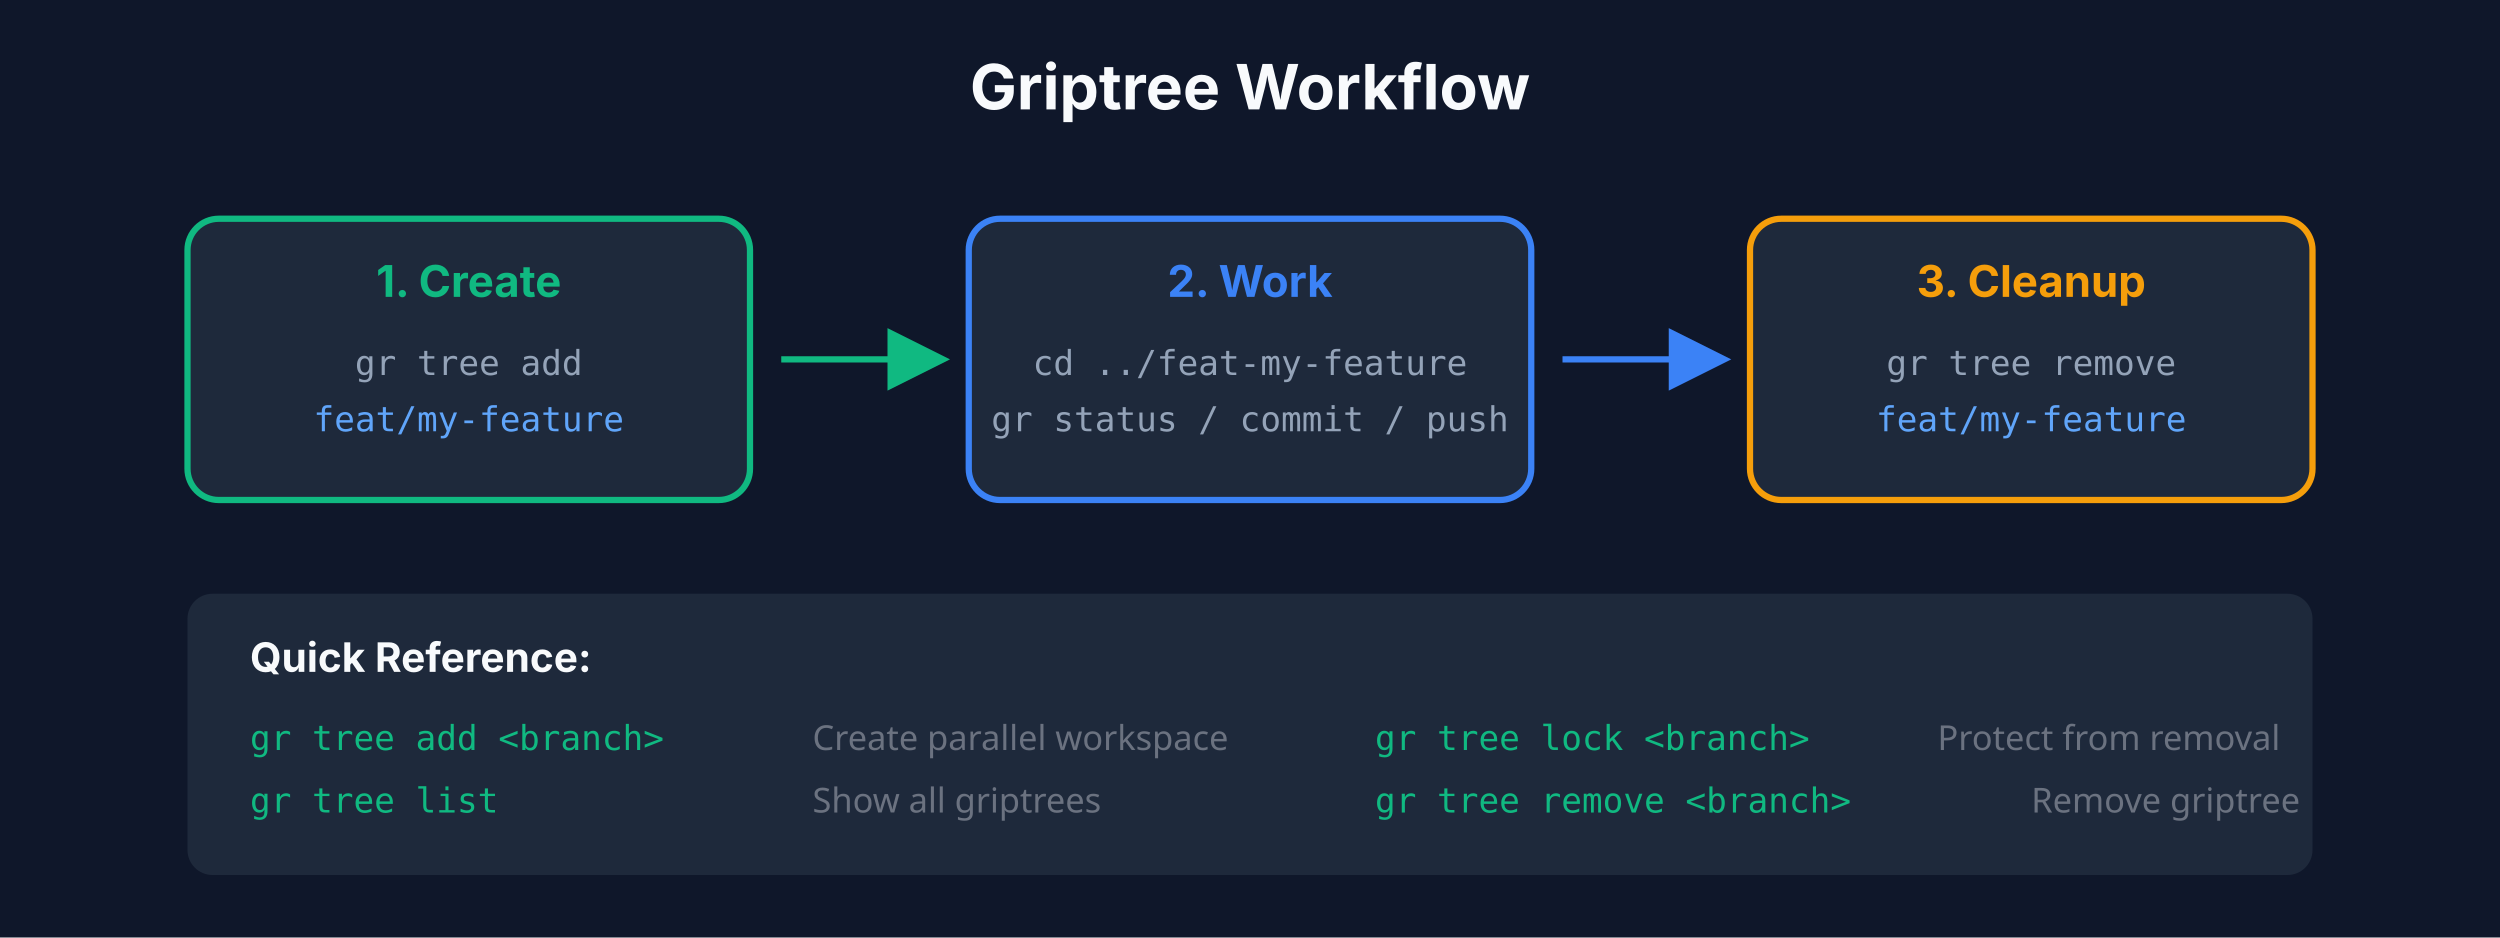
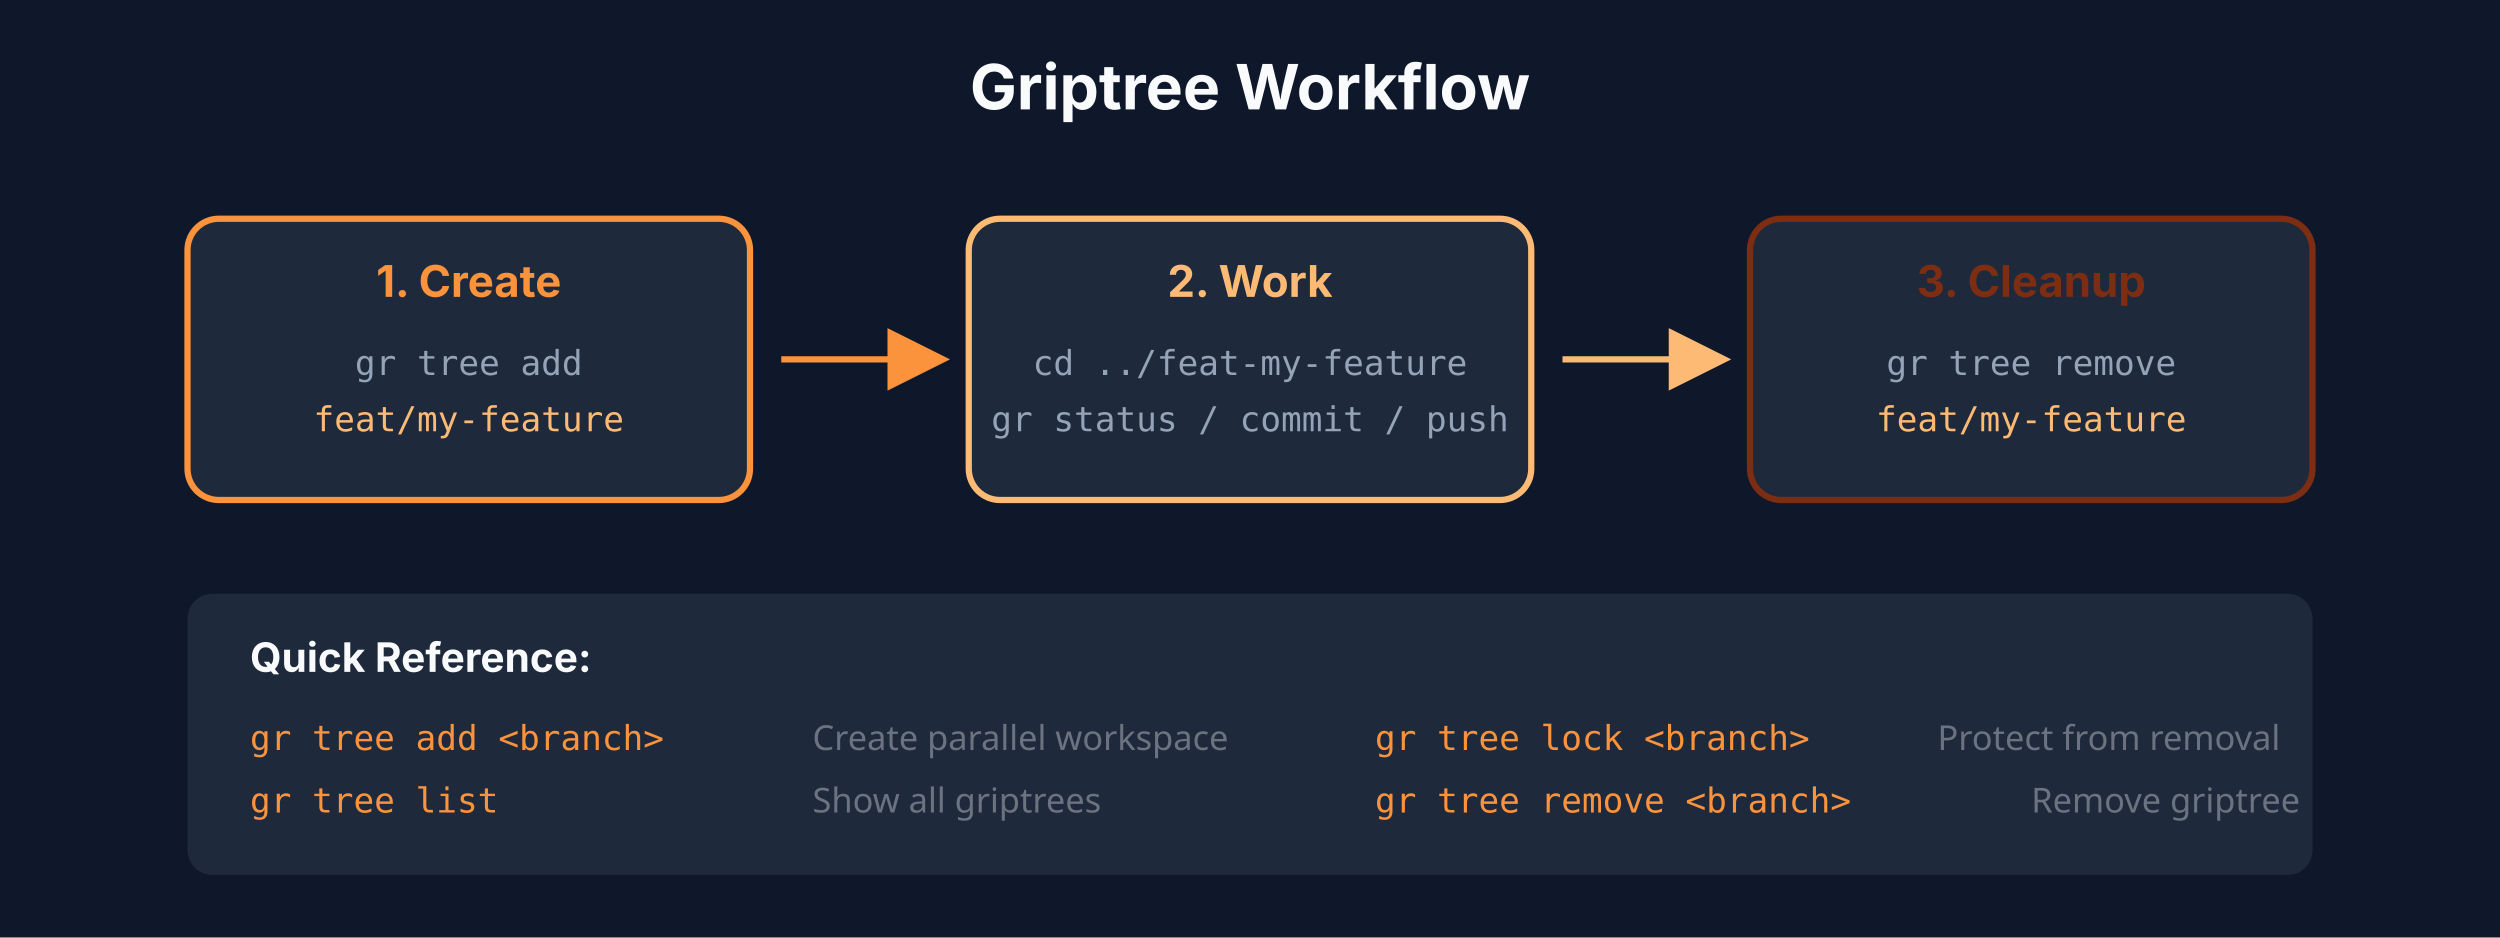
<svg xmlns="http://www.w3.org/2000/svg" viewBox="0 0 800 300">
  <defs>
    <linearGradient id="cmdGrad" x1="0%" y1="0%" x2="100%" y2="0%">
-       <stop offset="0%" style="stop-color:#10B981" />
-       <stop offset="100%" style="stop-color:#059669" />
+       <stop offset="0%" style="stop-color:#9A3412" />
+       <stop offset="100%" style="stop-color:#7C2D12" />
    </linearGradient>
    <filter id="glow">
      <feGaussianBlur stdDeviation="2" result="coloredBlur" />
      <feMerge>
        <feMergeNode in="coloredBlur" />
        <feMergeNode in="SourceGraphic" />
      </feMerge>
    </filter>
  </defs>
  <rect width="800" height="300" fill="#0F172A" />
  <text x="400" y="35" font-family="system-ui, -apple-system, sans-serif" font-size="20" font-weight="bold" fill="#F8FAFC" text-anchor="middle">Griptree Workflow</text>
  <g transform="translate(60, 70)">
-     <rect x="0" y="0" width="180" height="90" rx="10" fill="#1E293B" stroke="#10B981" stroke-width="2" />
-     <text x="90" y="25" font-family="system-ui, -apple-system, sans-serif" font-size="14" font-weight="bold" fill="#10B981" text-anchor="middle">1. Create</text>
+     <rect x="0" y="0" width="180" height="90" rx="10" fill="#1E293B" stroke="#FB923C" stroke-width="2" />
+     <text x="90" y="25" font-family="system-ui, -apple-system, sans-serif" font-size="14" font-weight="bold" fill="#FB923C" text-anchor="middle">1. Create</text>
    <text x="90" y="50" font-family="monospace" font-size="11" fill="#94A3B8" text-anchor="middle">gr tree add</text>
-     <text x="90" y="68" font-family="monospace" font-size="11" fill="#60A5FA" text-anchor="middle">feat/my-feature</text>
+     <text x="90" y="68" font-family="monospace" font-size="11" fill="#FDBA74" text-anchor="middle">feat/my-feature</text>
  </g>
-   <path d="M 250 115 L 300 115" stroke="#10B981" stroke-width="2" marker-end="url(#arrow)" />
+   <path d="M 250 115 L 300 115" stroke="#FB923C" stroke-width="2" marker-end="url(#arrow)" />
  <defs>
    <marker id="arrow" markerWidth="10" markerHeight="10" refX="8" refY="5" orient="auto">
-       <path d="M 0 0 L 10 5 L 0 10 Z" fill="#10B981" />
+       <path d="M 0 0 L 10 5 L 0 10 Z" fill="#FB923C" />
    </marker>
  </defs>
  <g transform="translate(310, 70)">
-     <rect x="0" y="0" width="180" height="90" rx="10" fill="#1E293B" stroke="#3B82F6" stroke-width="2" />
-     <text x="90" y="25" font-family="system-ui, -apple-system, sans-serif" font-size="14" font-weight="bold" fill="#3B82F6" text-anchor="middle">2. Work</text>
+     <rect x="0" y="0" width="180" height="90" rx="10" fill="#1E293B" stroke="#FDBA74" stroke-width="2" />
+     <text x="90" y="25" font-family="system-ui, -apple-system, sans-serif" font-size="14" font-weight="bold" fill="#FDBA74" text-anchor="middle">2. Work</text>
    <text x="90" y="50" font-family="monospace" font-size="11" fill="#94A3B8" text-anchor="middle">cd ../feat-my-feature</text>
    <text x="90" y="68" font-family="monospace" font-size="11" fill="#94A3B8" text-anchor="middle">gr status / commit / push</text>
  </g>
-   <path d="M 500 115 L 550 115" stroke="#3B82F6" stroke-width="2" marker-end="url(#arrow2)" />
+   <path d="M 500 115 L 550 115" stroke="#FDBA74" stroke-width="2" marker-end="url(#arrow2)" />
  <defs>
    <marker id="arrow2" markerWidth="10" markerHeight="10" refX="8" refY="5" orient="auto">
-       <path d="M 0 0 L 10 5 L 0 10 Z" fill="#3B82F6" />
+       <path d="M 0 0 L 10 5 L 0 10 Z" fill="#FDBA74" />
    </marker>
  </defs>
  <g transform="translate(560, 70)">
-     <rect x="0" y="0" width="180" height="90" rx="10" fill="#1E293B" stroke="#F59E0B" stroke-width="2" />
-     <text x="90" y="25" font-family="system-ui, -apple-system, sans-serif" font-size="14" font-weight="bold" fill="#F59E0B" text-anchor="middle">3. Cleanup</text>
+     <rect x="0" y="0" width="180" height="90" rx="10" fill="#1E293B" stroke="#7C2D12" stroke-width="2" />
+     <text x="90" y="25" font-family="system-ui, -apple-system, sans-serif" font-size="14" font-weight="bold" fill="#7C2D12" text-anchor="middle">3. Cleanup</text>
    <text x="90" y="50" font-family="monospace" font-size="11" fill="#94A3B8" text-anchor="middle">gr tree remove</text>
-     <text x="90" y="68" font-family="monospace" font-size="11" fill="#60A5FA" text-anchor="middle">feat/my-feature</text>
+     <text x="90" y="68" font-family="monospace" font-size="11" fill="#FDBA74" text-anchor="middle">feat/my-feature</text>
  </g>
  <g transform="translate(60, 190)">
    <rect x="0" y="0" width="680" height="90" rx="8" fill="#1E293B" />
    <text x="20" y="25" font-family="system-ui, -apple-system, sans-serif" font-size="13" font-weight="bold" fill="#F8FAFC">Quick Reference:</text>
-     <text x="20" y="50" font-family="monospace" font-size="11" fill="#10B981">gr tree add &lt;branch&gt;</text>
+     <text x="20" y="50" font-family="monospace" font-size="11" fill="#FB923C">gr tree add &lt;branch&gt;</text>
    <text x="200" y="50" font-family="system-ui, sans-serif" font-size="11" fill="#6B7280">Create parallel workspace</text>
-     <text x="20" y="70" font-family="monospace" font-size="11" fill="#10B981">gr tree list</text>
+     <text x="20" y="70" font-family="monospace" font-size="11" fill="#FB923C">gr tree list</text>
    <text x="200" y="70" font-family="system-ui, sans-serif" font-size="11" fill="#6B7280">Show all griptrees</text>
-     <text x="380" y="50" font-family="monospace" font-size="11" fill="#10B981">gr tree lock &lt;branch&gt;</text>
+     <text x="380" y="50" font-family="monospace" font-size="11" fill="#FB923C">gr tree lock &lt;branch&gt;</text>
    <text x="560" y="50" font-family="system-ui, sans-serif" font-size="11" fill="#6B7280">Protect from removal</text>
-     <text x="380" y="70" font-family="monospace" font-size="11" fill="#10B981">gr tree remove &lt;branch&gt;</text>
+     <text x="380" y="70" font-family="monospace" font-size="11" fill="#FB923C">gr tree remove &lt;branch&gt;</text>
    <text x="590" y="70" font-family="system-ui, sans-serif" font-size="11" fill="#6B7280">Remove griptree</text>
  </g>
</svg>
